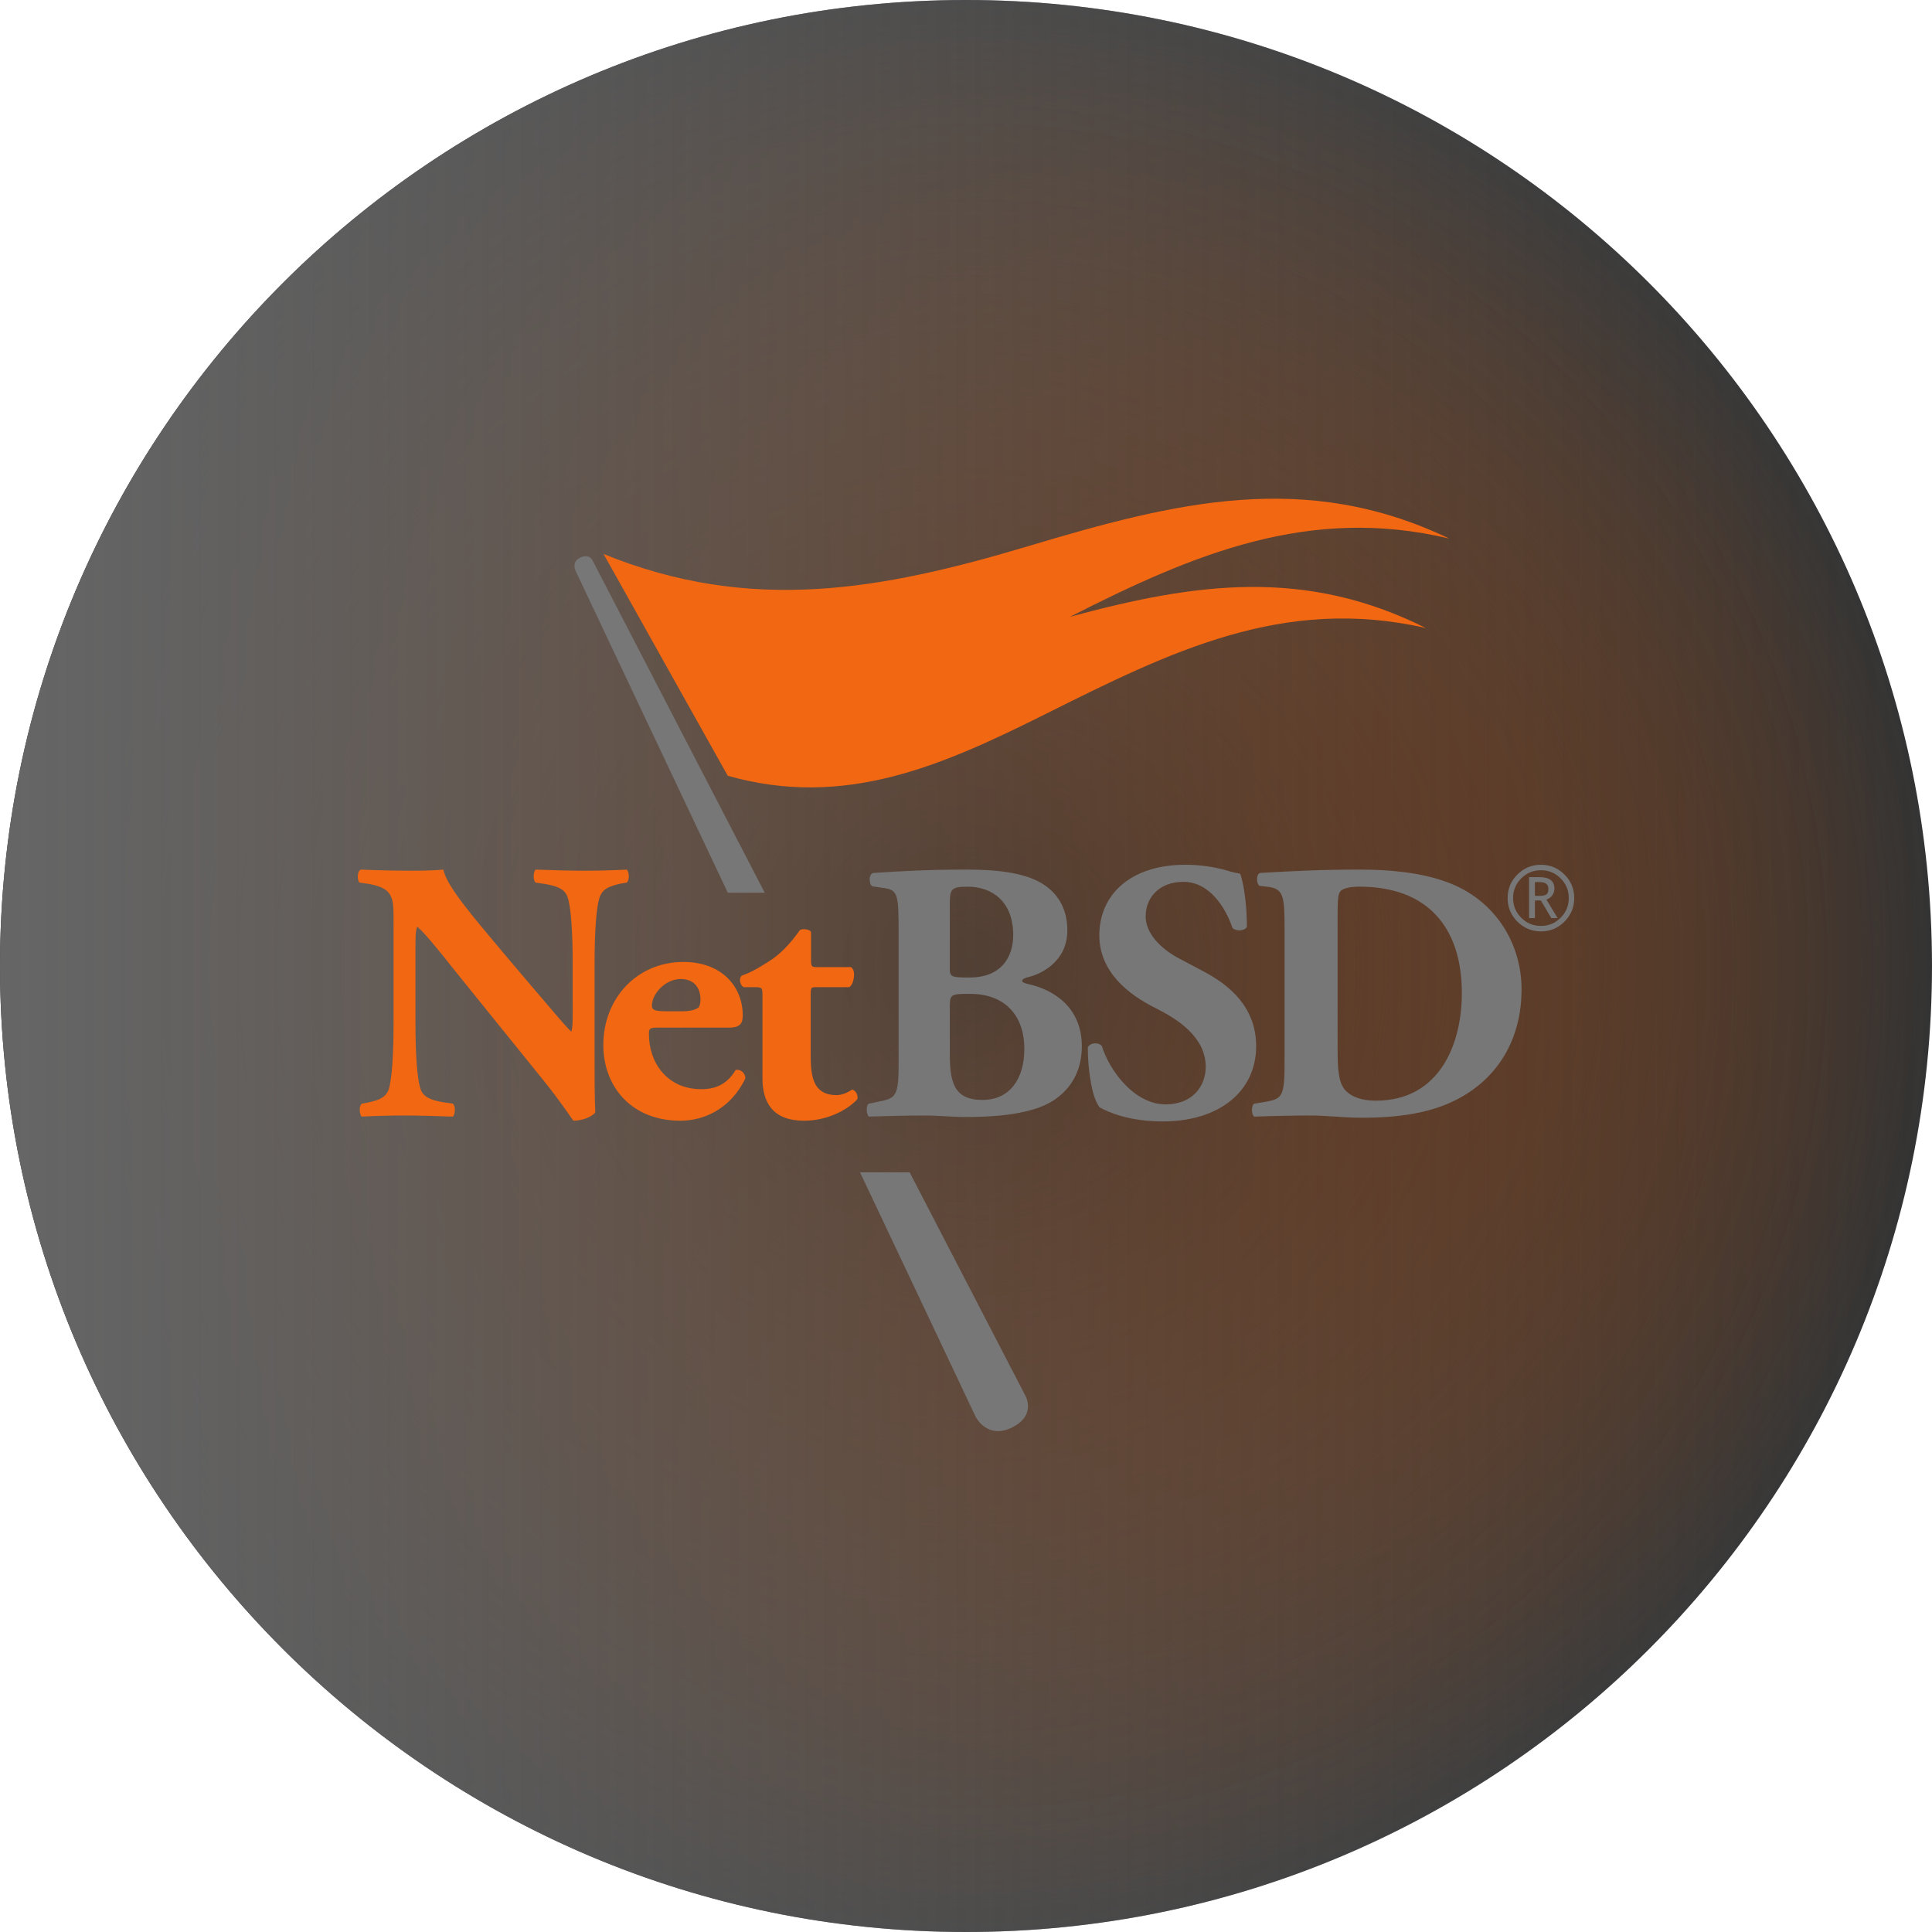
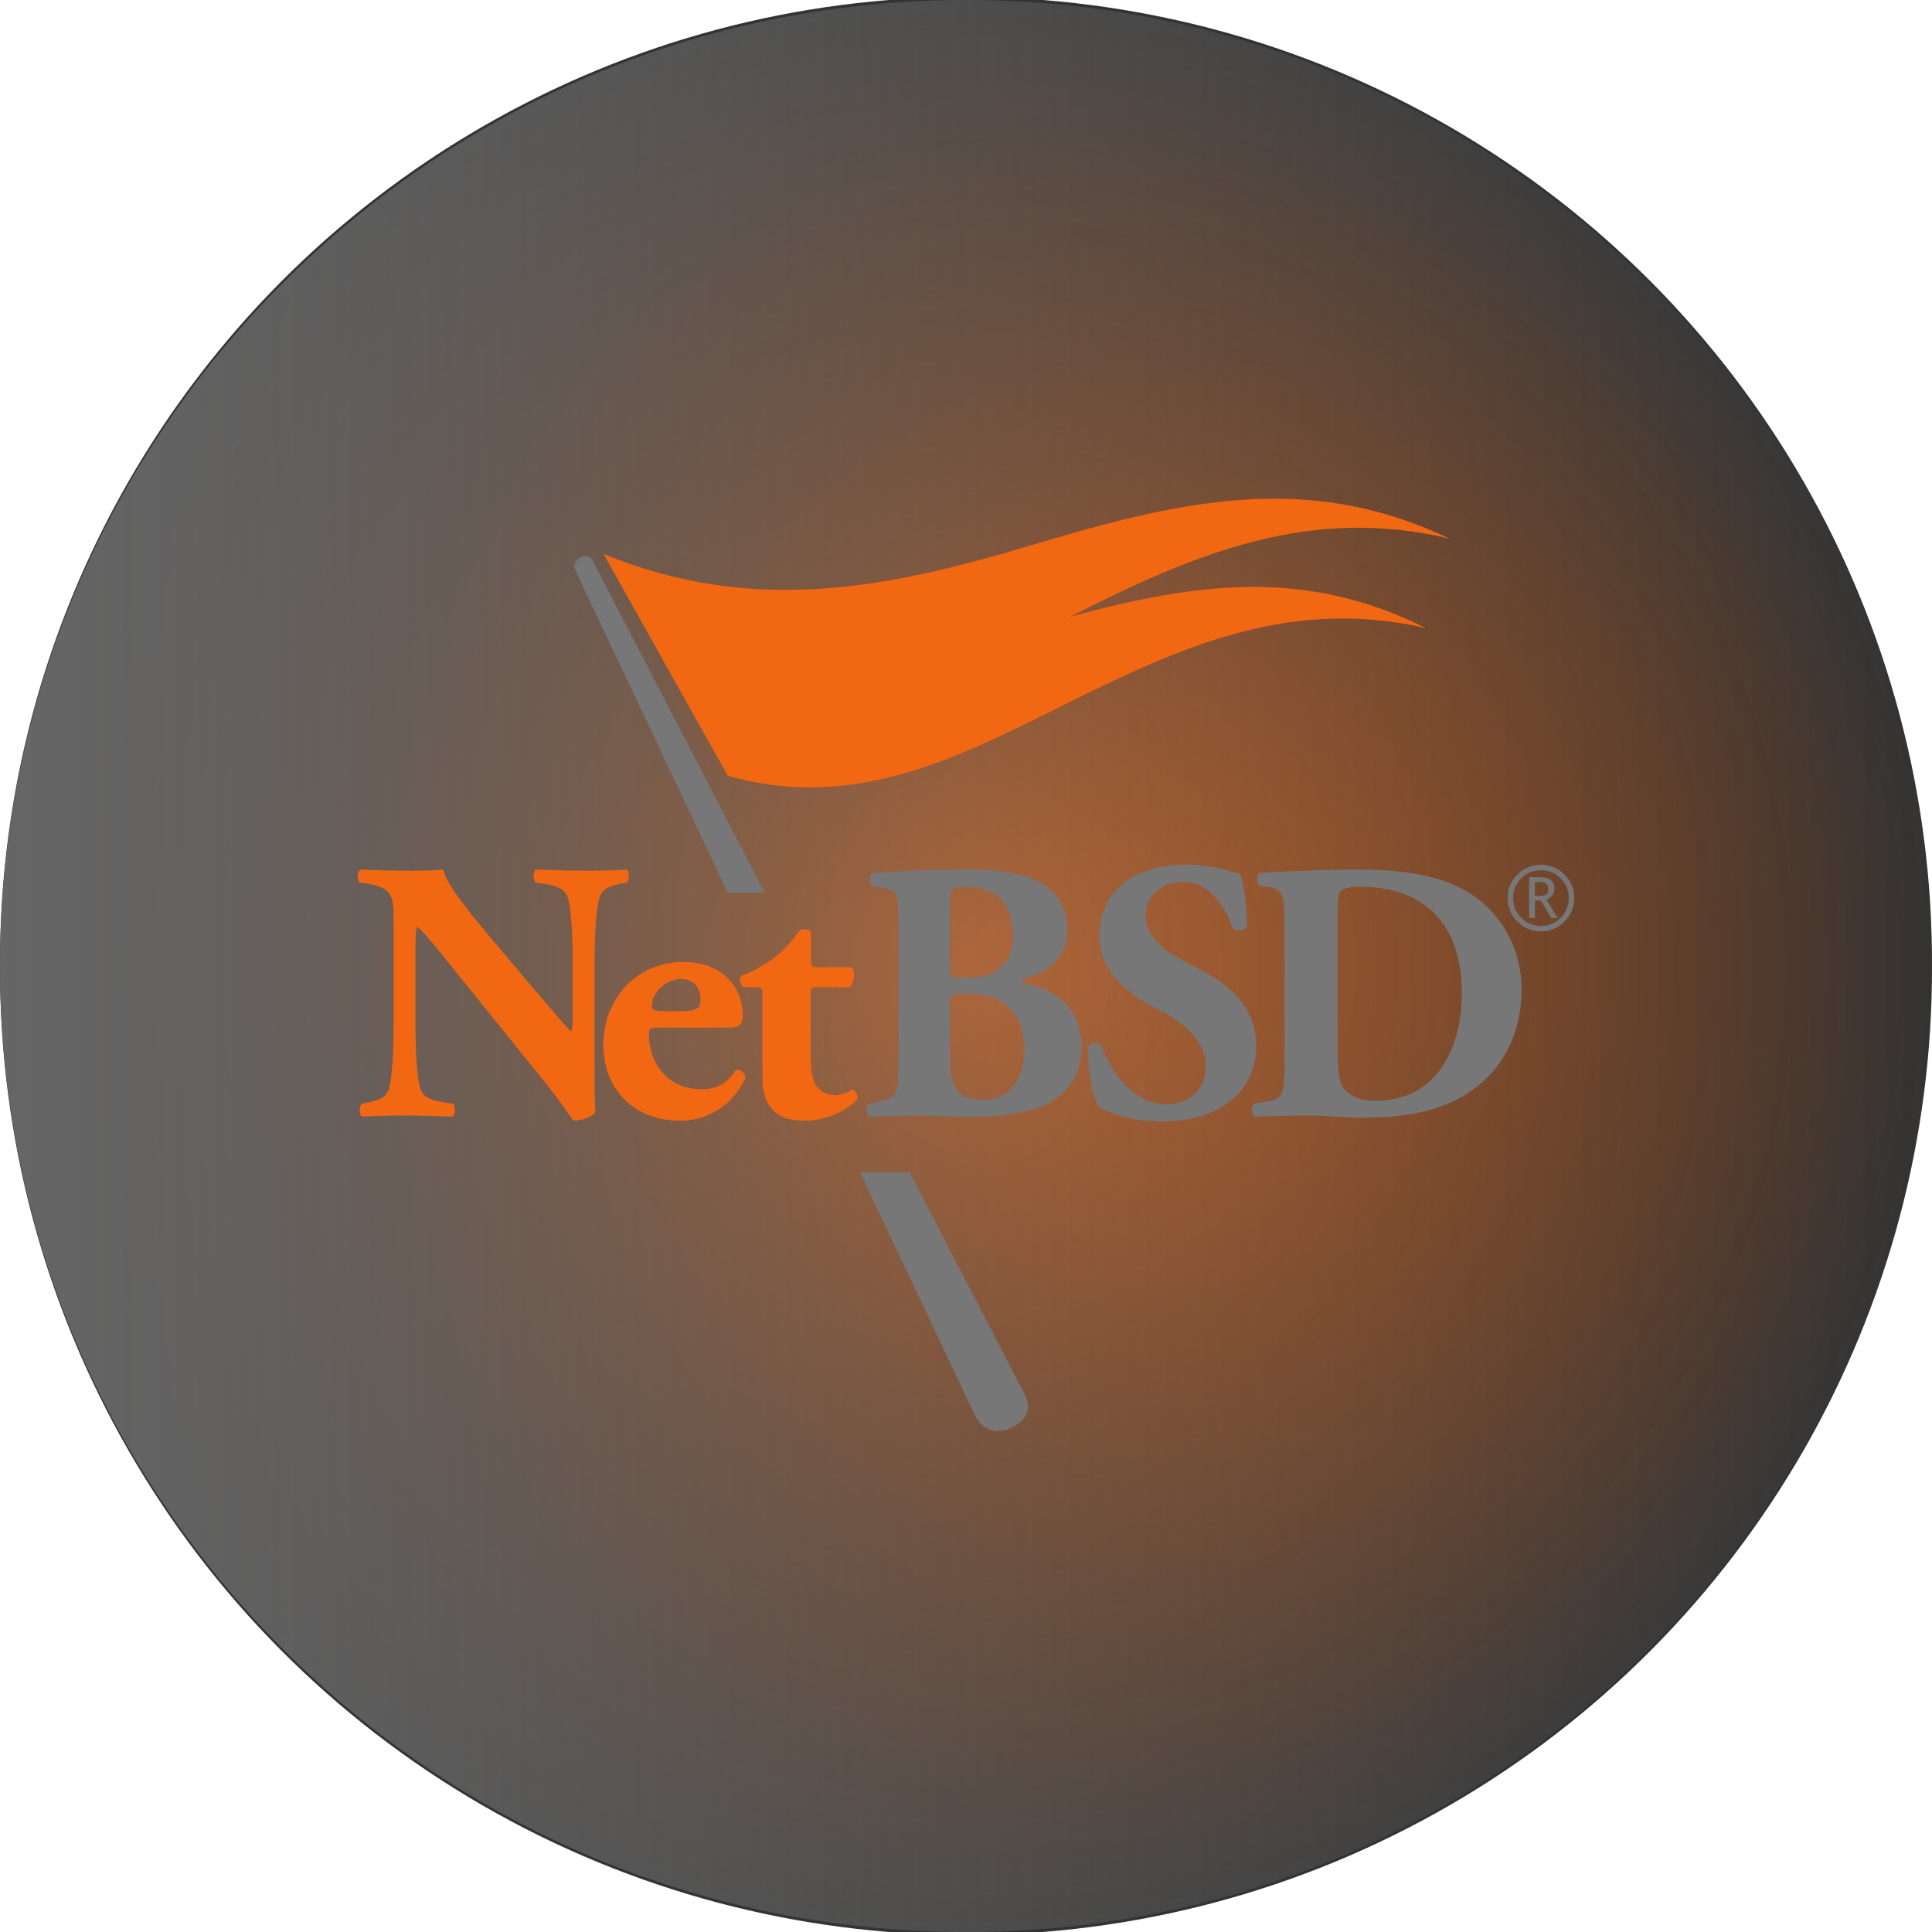
<svg xmlns="http://www.w3.org/2000/svg" xmlns:ns1="http://www.openswatchbook.org/uri/2009/osb" xmlns:xlink="http://www.w3.org/1999/xlink" id="svg3004" version="1.1" width="270" height="270" xml:space="preserve">
  <defs id="defs3008">
    <linearGradient id="linearGradient3787">
      <stop style="stop-color:#000000;stop-opacity:1;" offset="0" id="stop3789" />
      <stop style="stop-color:#000000;stop-opacity:0;" offset="1" id="stop3791" />
    </linearGradient>
    <linearGradient id="linearGradient5303">
      <stop style="stop-color:#f26711;stop-opacity:1;" offset="0" id="stop5305" />
      <stop style="stop-color:#f26711;stop-opacity:0;" offset="1" id="stop5307" />
    </linearGradient>
    <linearGradient id="linearGradient5267">
      <stop style="stop-color:#666666;stop-opacity:1;" offset="0" id="stop5269" />
      <stop style="stop-color:#666666;stop-opacity:0;" offset="1" id="stop5271" />
    </linearGradient>
    <linearGradient id="linearGradient5251" ns1:paint="solid">
      <stop style="stop-color:#666666;stop-opacity:1;" offset="0" id="stop5253" />
    </linearGradient>
    <radialGradient xlink:href="#linearGradient3787-8" id="radialGradient3795-9" cx="-318.889" cy="-292.917" fx="-318.889" fy="-292.917" r="125.556" gradientTransform="matrix(1,0,0,1.061947,0,18.14526)" gradientUnits="userSpaceOnUse" />
    <linearGradient id="linearGradient3787-8">
      <stop style="stop-color:#000000;stop-opacity:1;" offset="0" id="stop3789-9" />
      <stop style="stop-color:#000000;stop-opacity:0;" offset="1" id="stop3791-4" />
    </linearGradient>
    <radialGradient r="125.556" fy="-292.917" fx="-318.889" cy="-292.917" cx="-318.889" gradientTransform="matrix(1,0,0,1.061947,0,18.14526)" gradientUnits="userSpaceOnUse" id="radialGradient3812" xlink:href="#linearGradient3787-8" />
    <radialGradient xlink:href="#linearGradient5303" id="radialGradient3847" gradientUnits="userSpaceOnUse" gradientTransform="matrix(1,0,0,0.9338842,0,-24.21576)" cx="-163.148" cy="-366.263" fx="-163.148" fy="-366.263" r="144.094" />
    <radialGradient xlink:href="#linearGradient3787" id="radialGradient3849" gradientUnits="userSpaceOnUse" gradientTransform="matrix(1,0,0,1.061947,0,18.14526)" cx="-318.889" cy="-292.917" fx="-318.889" fy="-292.917" r="125.556" />
    <linearGradient xlink:href="#linearGradient5267" id="linearGradient3851" gradientUnits="userSpaceOnUse" x1="-395.365" y1="-212.642" x2="4.763" y2="-212.642" />
    <linearGradient xlink:href="#linearGradient5267" id="linearGradient7048" gradientUnits="userSpaceOnUse" x1="-395.365" y1="-212.642" x2="4.763" y2="-212.642" />
    <radialGradient xlink:href="#linearGradient3787" id="radialGradient7050" gradientUnits="userSpaceOnUse" gradientTransform="matrix(1,0,0,1.061947,0,18.14526)" cx="-318.889" cy="-292.917" fx="-318.889" fy="-292.917" r="125.556" />
    <radialGradient xlink:href="#linearGradient5303" id="radialGradient7052" gradientUnits="userSpaceOnUse" gradientTransform="matrix(1,0,0,0.9338842,0,-24.21576)" cx="-163.148" cy="-366.263" fx="-163.148" fy="-366.263" r="144.094" />
    <radialGradient xlink:href="#linearGradient5303" id="radialGradient7070" gradientUnits="userSpaceOnUse" gradientTransform="matrix(1,0,0,0.9338842,0,-24.21576)" cx="-163.148" cy="-366.263" fx="-163.148" fy="-366.263" r="144.094" />
    <radialGradient xlink:href="#linearGradient3787" id="radialGradient7072" gradientUnits="userSpaceOnUse" gradientTransform="matrix(1,0,0,1.061947,0,18.14526)" cx="-318.889" cy="-292.917" fx="-318.889" fy="-292.917" r="125.556" />
    <linearGradient xlink:href="#linearGradient5267" id="linearGradient7074" gradientUnits="userSpaceOnUse" x1="-395.365" y1="-212.642" x2="4.763" y2="-212.642" />
+     <radialGradient xlink:href="#linearGradient5303" id="radialGradient3040" gradientUnits="userSpaceOnUse" gradientTransform="matrix(1,0,0,0.9338842,0,-24.21576)" cx="-163.148" cy="-366.263" fx="-163.148" fy="-366.263" r="144.094" />
+     <radialGradient xlink:href="#linearGradient3787" id="radialGradient3042" gradientUnits="userSpaceOnUse" gradientTransform="matrix(1,0,0,1.061947,0,18.14526)" cx="-318.889" cy="-292.917" fx="-318.889" fy="-292.917" r="125.556" />
+     <linearGradient xlink:href="#linearGradient5267" id="linearGradient3044" gradientUnits="userSpaceOnUse" x1="-395.365" y1="-212.642" x2="4.763" y2="-212.642" />
+     <linearGradient xlink:href="#linearGradient5267" id="linearGradient3060" gradientUnits="userSpaceOnUse" x1="-395.365" y1="-212.642" x2="4.763" y2="-212.642" />
+     <radialGradient xlink:href="#linearGradient3787" id="radialGradient3062" gradientUnits="userSpaceOnUse" gradientTransform="matrix(1,0,0,1.061947,0,18.14526)" cx="-318.889" cy="-292.917" fx="-318.889" fy="-292.917" r="125.556" />
+     <radialGradient xlink:href="#linearGradient5303" id="radialGradient3064" gradientUnits="userSpaceOnUse" gradientTransform="matrix(1,0,0,0.9338842,0,-24.21576)" cx="-163.148" cy="-366.263" fx="-163.148" fy="-366.263" r="144.094" />
  </defs>
  <g id="g3012" transform="matrix(1.25,0,0,-1.25,0,-368.6122)">
-     <g id="g5715" transform="translate(4.1575608e-6,-510.8897)">
-       <path transform="matrix(1.08777,0,0,-1.008,253.295,-232.38)" d="m -34.286,-337.679 c 0,59.173 -44.452,107.143 -99.286,107.143 -54.834,0 -99.286,-47.969 -99.286,-107.143 0,-59.173 44.452,-107.143 99.286,-107.143 54.834,0 99.286,47.969 99.286,107.143 z" id="path3219" style="fill:#333333;fill-opacity:1;fill-rule:nonzero;stroke:none" />
-       <g transform="translate(4.7457563e-6,2.9860824e-6)" id="g7054">
-         <path style="fill:url(#radialGradient7070);fill-opacity:1;fill-rule:evenodd;stroke:none" id="path5275" d="m -19.054,-366.263 c 0,74.319 -64.513,134.567 -144.094,134.567 -79.581,0 -144.094,-60.248 -144.094,-134.567 0,-74.319 64.513,-134.567 144.094,-134.567 79.581,0 144.094,60.248 144.094,134.567 z" transform="matrix(0,0.7495107,0.8025735,0,401.9529,230.281)" />
-         <path style="opacity:0.75;fill:url(#radialGradient7072);fill-opacity:1;fill-rule:evenodd;stroke:none" id="path5277" d="m -193.333,-292.917 c 0,73.638 -56.213,133.333 -125.556,133.333 -69.342,0 -125.556,-59.695 -125.556,-133.333 0,-73.638 56.213,-133.333 125.556,-133.333 69.342,0 125.556,59.695 125.556,133.333 z" transform="matrix(0,0.860177,0.81,0,345.2625,382.3009)" />
-         <path style="fill:url(#linearGradient7074);fill-opacity:1;fill-rule:evenodd;stroke:none" id="path3806" d="m 4.763,-212.642 c 0,102.6 -89.572,185.774 -200.064,185.774 -110.493,0 -200.064,-83.174 -200.064,-185.774 0,-102.6 89.572,-185.774 200.064,-185.774 110.493,0 200.064,83.174 200.064,185.774 z" transform="matrix(0.5398262,0,0,-0.5813513,213.4286,-15.61974)" />
-         <g id="g3014" transform="matrix(0.03148026,0,0,0.0314803,40.00529,56.00854)">
-           <path d="m 834,3091.06 c 0,0 -12.27,28.54 -46.871,9.44 -28.77,-15.96 -13.809,-45.43 -13.809,-45.43 l 540.69,-1143.34 131.16,0 -611.182,1179.33" style="fill:#777777;fill-opacity:1;fill-rule:nonzero;stroke:none" id="path3016" />
-           <path d="m 2368.8,129.32 -409.04,789.41 -176.15,0 410.89,-868.808 c 0,0 41.41,-81.773 130.26,-36.57 88.82,45.199 44.06,115.968 44.06,115.968" style="fill:#777777;fill-opacity:1;fill-rule:nonzero;stroke:none" id="path3018" />
-           <path d="m 3876.46,3169.4 c -512.64,246.04 -976.45,128.54 -1495.2,-26.7 -522.23,-156.2 -986.75,-240.74 -1508.58,-27.83 56.851,-101.58 85.308,-152.36 142.19,-253.86 52.22,-93.37 104.51,-186.73 156.75,-280.06 56.87,-101.56 85.3,-152.3 142.18,-253.84 415.48,-117.43 759.56,34.86 1128.77,219.44 443.36,221.52 843.83,420.81 1350.39,305.34 -428.09,214.37 -816.17,161.24 -1263.79,39.8 438.24,223.1 850.84,396.62 1347.29,277.71" style="fill:#f26711;fill-opacity:1;fill-rule:nonzero;stroke:none" id="path3020" />
-           <path d="m 840.762,1344.47 c 0,-85.64 0,-168.57 2.629,-212.09 -9.2,-15.74 -46.082,-30.3 -77.68,-30.3 -1.332,0 -44.801,67.2 -106.691,143.63 l -304.25,376.73 c -75.051,94.85 -119.84,148.83 -143.551,168.6 -6.571,-13.15 -6.571,-35.53 -6.571,-84.28 l 0,-255.59 c 0,-106.7 5.25,-205.46 19.75,-241.06 11.864,-27.64 42.141,-35.55 76.383,-42.1 l 36.879,-5.3 c 10.52,-10.56 7.899,-38.24 0,-46.07 -71.121,2.57 -123.801,3.95 -176.48,3.95 -48.731,0 -97.45,-1.38 -147.489,-3.95 -7.91,7.83 -10.543,35.51 0,46.07 l 22.379,3.96 c 35.559,7.91 60.57,15.8 72.418,43.44 13.172,35.6 18.453,134.36 18.453,241.06 l 0,334.61 c 0,72.42 0,93.48 -9.222,111.93 -9.231,22.4 -28.981,35.59 -75.078,44.79 l -36.859,5.29 c -9.223,10.54 -7.91,42.15 5.25,46.08 61.91,-2.57 127.75,-3.93 181.77,-3.93 44.769,0 82.969,1.32 110.629,3.94 13.191,-59.27 98.789,-159.35 217.308,-300.33 l 110.633,-130.42 c 59.277,-68.5 96.149,-114.56 126.457,-144.9 5.262,13.2 5.262,35.62 5.262,59.28 l 0,181.81 c 0,106.68 -5.262,205.48 -19.77,241.1 -11.859,27.62 -40.82,35.49 -76.379,42.08 l -35.57,5.29 c -10.519,10.54 -7.891,38.19 0,46.08 71.141,-2.57 122.5,-3.93 176.5,-3.93 48.707,0 96.141,1.32 147.508,3.94 7.91,-7.9 10.519,-35.55 0,-46.11 l -23.707,-3.93 c -34.231,-7.93 -59.274,-15.8 -71.141,-43.49 -14.461,-35.55 -19.75,-134.35 -19.75,-241.07 l 0,-314.83" style="fill:#f26711;fill-opacity:1;fill-rule:nonzero;stroke:none" id="path3022" />
-           <path d="m 1153.67,1490.7 c 18.47,0 39.51,2.67 54.03,11.84 6.58,4.03 9.18,17.21 9.18,30.28 0,43.49 -25,72.49 -69.78,72.49 -55.33,0 -102.73,-52.69 -102.73,-94.82 0,-18.48 18.42,-19.79 60.58,-19.79 l 48.72,0 z m -86.9,-57.95 c -30.29,0 -32.94,-2.61 -32.94,-23.69 0,-98.82 63.23,-194.97 185.7,-194.97 36.89,0 86.94,7.87 122.49,68.49 14.49,2.62 34.25,-7.91 34.25,-30.26 -54.01,-111.99 -151.46,-150.24 -230.49,-150.24 -177.8,0 -273.928,125.19 -273.928,268.77 0,165.98 119.847,295.09 284.468,295.09 136.96,0 210.72,-88.26 210.72,-189.73 0,-25.02 -6.58,-43.46 -47.39,-43.46 l -252.88,0" style="fill:#f26711;fill-opacity:1;fill-rule:nonzero;stroke:none" id="path3024" />
-           <path d="m 1626.73,1576.31 c -17.11,0 -18.43,-1.28 -18.43,-30.3 l 0,-197.53 c 0,-73.81 0,-155.49 92.19,-155.49 18.44,0 39.5,9.21 55.33,19.74 13.14,-3.92 21.05,-18.4 18.4,-34.22 -36.87,-39.5 -107.98,-76.43 -189.63,-76.43 -109.33,0 -147.51,63.25 -147.51,150.24 l 0,293.69 c 0,27.7 -1.32,30.3 -25.03,30.3 l -40.81,0 c -14.5,5.37 -18.45,31.64 -7.92,40.89 40.82,14.44 77.7,38.19 109.32,59.24 23.7,17.11 56.64,44.75 97.46,102.8 9.2,5.23 32.93,3.88 39.52,-6.62 l 0,-98.81 c 0,-25.01 1.32,-26.33 25.02,-26.33 l 117.23,0 c 6.58,-5.25 10.52,-13.2 10.52,-25.04 0,-14.49 -3.94,-38.16 -17.11,-46.13 l -118.56,0" style="fill:#f26711;fill-opacity:1;fill-rule:nonzero;stroke:none" id="path3026" />
-           <path d="m 2102.36,1343.19 c 0,-102.76 13.18,-167.29 115.93,-167.29 97.46,0 148.81,75.06 148.81,181.78 0,114.61 -65.86,194.94 -192.27,194.94 -72.46,0 -72.46,-1.3 -72.46,-54.03 l 0,-155.38 -0.01,-0.02 z m 0,304.29 c 0,-34.28 1.34,-36.86 69.82,-36.86 113.26,0 155.41,72.4 155.41,151.45 0,114.6 -71.13,171.25 -162.01,171.25 -61.88,0 -63.22,-10.58 -63.22,-68.52 l 0,-217.32 z m -181.76,127.79 c 0,133.01 -2.63,147.47 -57.94,154.1 l -35.57,5.3 c -11.85,6.59 -14.49,46.09 5.28,47.41 100.1,6.57 196.24,11.87 327.97,11.87 126.41,0 210.74,-14.52 268.65,-48.78 56.64,-34.24 90.86,-89.59 90.86,-167.26 0,-110.68 -93.49,-154.14 -134.31,-164.71 -13.19,-2.58 -26.37,-7.89 -26.37,-14.47 0,-3.94 6.62,-7.86 18.48,-10.54 104.04,-22.41 192.26,-90.84 193.59,-218.6 1.33,-121.21 -71.11,-192.36 -154.06,-221.37 -83.01,-28.97 -181.76,-32.92 -262.11,-32.92 -47.4,0 -97.45,5.32 -135.66,5.32 -64.56,0 -129.09,-1.37 -204.14,-3.98 -10.52,7.89 -10.52,42.12 0,46.07 l 38.2,7.92 c 59.25,11.84 67.16,21.07 67.16,139.63 l 0,465.01" style="fill:#777777;fill-opacity:1;fill-rule:nonzero;stroke:none" id="path3028" />
-           <path d="m 2858.47,1099.5 c -121.14,0 -196.23,34.25 -223.87,50.03 -25.02,28.98 -42.13,123.82 -42.13,213.41 9.2,17.1 39.51,18.45 50.04,3.96 26.33,-85.62 114.55,-206.8 226.52,-206.8 97.44,0 142.25,67.17 142.25,133.01 0,106.69 -100.08,169.92 -179.12,209.43 -94.83,47.48 -197.56,126.46 -198.85,256.91 0,148.83 114.59,251.62 305.55,251.62 43.45,0 97.44,-5.3 150.15,-21.13 17.11,-5.26 28.95,-7.86 44.77,-10.51 10.49,-28.98 23.71,-100.12 23.71,-188.39 -6.6,-15.77 -39.53,-17.11 -51.37,-3.99 -22.4,67.23 -79.06,163.4 -173.88,163.4 -86.9,0 -134.3,-56.67 -134.3,-122.49 0,-60.62 53.94,-115.91 119.8,-150.17 l 86.96,-46.15 c 81.64,-43.46 185.7,-119.84 185.7,-264.74 0,-162.04 -133.07,-267.4 -331.93,-267.4" style="fill:#777777;fill-opacity:1;fill-rule:nonzero;stroke:none" id="path3030" />
-           <path d="m 3479.68,1359.03 c 0,-72.49 2.65,-119.89 26.33,-147.57 23.75,-26.36 61.91,-38.2 109.33,-38.2 227.83,0 305.55,202.81 305.55,382 0,237.12 -125.12,378.06 -363.52,378.06 -35.5,0 -60.58,-6.59 -68.47,-17.17 -7.91,-10.51 -9.22,-35.53 -9.22,-76.34 l 0,-480.8 0,0.02 z m -188.32,417.55 c 0,125.13 -2.64,150.15 -63.23,156.74 l -25.01,2.61 c -13.15,6.59 -13.15,44.83 2.65,46.15 110.63,6.57 213.34,11.87 352.97,11.87 107.99,0 215.96,-10.62 306.86,-43.5 172.55,-61.9 267.34,-217.34 267.34,-381.97 0,-176.55 -84.28,-318.84 -235.72,-393.9 -89.55,-44.82 -197.58,-61.88 -333.23,-61.88 -61.87,0 -127.79,7.92 -175.17,7.92 -63.24,0 -130.41,-1.37 -205.45,-3.98 -10.53,7.89 -10.53,39.49 0,46.07 l 40.82,6.59 c 59.26,10.52 67.17,19.74 67.17,140.96 l 0,466.32" style="fill:#777777;fill-opacity:1;fill-rule:nonzero;stroke:none" id="path3032" />
-           <path d="m 4083.45,1892.85 c 0,32.61 11.57,60.48 34.72,83.57 23.14,23.09 51.04,34.65 83.65,34.65 32.6,0 60.47,-11.56 83.56,-34.65 23.07,-23.09 34.62,-50.96 34.62,-83.57 0,-32.64 -11.55,-60.51 -34.62,-83.67 -23.09,-23.14 -50.96,-34.72 -83.56,-34.72 -32.61,0 -60.51,11.58 -83.65,34.72 -23.15,23.16 -34.72,51.03 -34.72,83.67 z m 217.17,0 c 0,27.32 -9.62,50.62 -28.9,69.91 -19.28,19.27 -42.56,28.92 -69.9,28.92 -27.32,0 -50.66,-9.65 -69.99,-28.92 -19.34,-19.29 -29,-42.59 -29,-69.91 0,-27.33 9.66,-50.66 29,-70 19.33,-19.3 42.67,-28.99 69.99,-28.99 27.34,0 50.62,9.69 69.9,28.99 19.28,19.34 28.9,42.67 28.9,70 z m -62.07,-71.19 -37.09,62.7 -21.06,0 0,-62.7 -20.68,0 0,145.43 37.32,0 c 35.02,0 52.52,-13.43 52.52,-40.25 0,-18.66 -9.42,-31.86 -28.26,-39.55 l 39.88,-65.63 -22.63,0 z m -58.15,127.82 0,-48.62 c 1.74,-0.24 6.28,-0.33 13.6,-0.33 13.5,0 22.59,1.72 27.24,5.18 4.66,3.47 6.99,10.07 6.99,19.83 0,16.08 -10.48,24.12 -31.42,24.12 l -8.2,0 -8.21,-0.18" style="fill:#777777;fill-opacity:1;fill-rule:nonzero;stroke:none" id="path3034" />
-         </g>
+     <g id="g3834">
+       <path transform="matrix(1.08777,0,0,-1.008,253.295,-743.2697)" d="m -34.286,-337.679 a 99.286,107.143 0 1 1 -198.571,0 99.286,107.143 0 1 1 198.571,0 z" id="path3219" style="fill:#333333;fill-opacity:1;fill-rule:nonzero;stroke:none" />
+       <path transform="matrix(0,0.860177,0.81,0,345.2625,-128.5889)" d="m -193.333,-292.917 a 125.556,133.333 0 1 1 -251.111,0 125.556,133.333 0 1 1 251.111,0 z" id="path5277" style="opacity:0.75;fill:url(#radialGradient3062);fill-opacity:1;fill-rule:evenodd;stroke:none" />
+       <path transform="matrix(0,0.7495107,0.8025735,0,401.9529,-280.6088)" d="m -19.054,-366.263 a 144.094,134.567 0 1 1 -288.188,0 144.094,134.567 0 1 1 288.188,0 z" id="path5275" style="fill:url(#radialGradient3064);fill-opacity:1;fill-rule:evenodd;stroke:none" />
+       <path transform="matrix(0.5398262,0,0,-0.5813513,213.4286,-526.5095)" d="m 4.763,-212.642 a 200.064,185.774 0 1 1 -400.129,0 200.064,185.774 0 1 1 400.129,0 z" id="path3806" style="fill:url(#linearGradient3060);fill-opacity:1;fill-rule:evenodd;stroke:none" />
+       <g transform="matrix(0.03148026,0,0,0.0314803,40.00529,-454.8812)" id="g3014">
+         <path id="path3016" style="fill:#777777;fill-opacity:1;fill-rule:nonzero;stroke:none" d="m 834,3091.06 c 0,0 -12.27,28.54 -46.871,9.44 -28.77,-15.96 -13.809,-45.43 -13.809,-45.43 l 540.69,-1143.34 131.16,0 -611.182,1179.33" />
+         <path id="path3018" style="fill:#777777;fill-opacity:1;fill-rule:nonzero;stroke:none" d="m 2368.8,129.32 -409.04,789.41 -176.15,0 410.89,-868.808 c 0,0 41.41,-81.773 130.26,-36.57 88.82,45.199 44.06,115.968 44.06,115.968" />
+         <path id="path3020" style="fill:#f26711;fill-opacity:1;fill-rule:nonzero;stroke:none" d="m 3876.46,3169.4 c -512.64,246.04 -976.45,128.54 -1495.2,-26.7 -522.23,-156.2 -986.75,-240.74 -1508.58,-27.83 56.851,-101.58 85.308,-152.36 142.19,-253.86 52.22,-93.37 104.51,-186.73 156.75,-280.06 56.87,-101.56 85.3,-152.3 142.18,-253.84 415.48,-117.43 759.56,34.86 1128.77,219.44 443.36,221.52 843.83,420.81 1350.39,305.34 -428.09,214.37 -816.17,161.24 -1263.79,39.8 438.24,223.1 850.84,396.62 1347.29,277.71" />
+         <path id="path3022" style="fill:#f26711;fill-opacity:1;fill-rule:nonzero;stroke:none" d="m 840.762,1344.47 c 0,-85.64 0,-168.57 2.629,-212.09 -9.2,-15.74 -46.082,-30.3 -77.68,-30.3 -1.332,0 -44.801,67.2 -106.691,143.63 l -304.25,376.73 c -75.051,94.85 -119.84,148.83 -143.551,168.6 -6.571,-13.15 -6.571,-35.53 -6.571,-84.28 l 0,-255.59 c 0,-106.7 5.25,-205.46 19.75,-241.06 11.864,-27.64 42.141,-35.55 76.383,-42.1 l 36.879,-5.3 c 10.52,-10.56 7.899,-38.24 0,-46.07 -71.121,2.57 -123.801,3.95 -176.48,3.95 -48.731,0 -97.45,-1.38 -147.489,-3.95 -7.91,7.83 -10.543,35.51 0,46.07 l 22.379,3.96 c 35.559,7.91 60.57,15.8 72.418,43.44 13.172,35.6 18.453,134.36 18.453,241.06 l 0,334.61 c 0,72.42 0,93.48 -9.222,111.93 -9.231,22.4 -28.981,35.59 -75.078,44.79 l -36.859,5.29 c -9.223,10.54 -7.91,42.15 5.25,46.08 61.91,-2.57 127.75,-3.93 181.77,-3.93 44.769,0 82.969,1.32 110.629,3.94 13.191,-59.27 98.789,-159.35 217.308,-300.33 l 110.633,-130.42 c 59.277,-68.5 96.149,-114.56 126.457,-144.9 5.262,13.2 5.262,35.62 5.262,59.28 l 0,181.81 c 0,106.68 -5.262,205.48 -19.77,241.1 -11.859,27.62 -40.82,35.49 -76.379,42.08 l -35.57,5.29 c -10.519,10.54 -7.891,38.19 0,46.08 71.141,-2.57 122.5,-3.93 176.5,-3.93 48.707,0 96.141,1.32 147.508,3.94 7.91,-7.9 10.519,-35.55 0,-46.11 l -23.707,-3.93 c -34.231,-7.93 -59.274,-15.8 -71.141,-43.49 -14.461,-35.55 -19.75,-134.35 -19.75,-241.07 l 0,-314.83" />
+         <path id="path3024" style="fill:#f26711;fill-opacity:1;fill-rule:nonzero;stroke:none" d="m 1153.67,1490.7 c 18.47,0 39.51,2.67 54.03,11.84 6.58,4.03 9.18,17.21 9.18,30.28 0,43.49 -25,72.49 -69.78,72.49 -55.33,0 -102.73,-52.69 -102.73,-94.82 0,-18.48 18.42,-19.79 60.58,-19.79 l 48.72,0 z m -86.9,-57.95 c -30.29,0 -32.94,-2.61 -32.94,-23.69 0,-98.82 63.23,-194.97 185.7,-194.97 36.89,0 86.94,7.87 122.49,68.49 14.49,2.62 34.25,-7.91 34.25,-30.26 -54.01,-111.99 -151.46,-150.24 -230.49,-150.24 -177.8,0 -273.928,125.19 -273.928,268.77 0,165.98 119.847,295.09 284.468,295.09 136.96,0 210.72,-88.26 210.72,-189.73 0,-25.02 -6.58,-43.46 -47.39,-43.46 l -252.88,0" />
+         <path id="path3026" style="fill:#f26711;fill-opacity:1;fill-rule:nonzero;stroke:none" d="m 1626.73,1576.31 c -17.11,0 -18.43,-1.28 -18.43,-30.3 l 0,-197.53 c 0,-73.81 0,-155.49 92.19,-155.49 18.44,0 39.5,9.21 55.33,19.74 13.14,-3.92 21.05,-18.4 18.4,-34.22 -36.87,-39.5 -107.98,-76.43 -189.63,-76.43 -109.33,0 -147.51,63.25 -147.51,150.24 l 0,293.69 c 0,27.7 -1.32,30.3 -25.03,30.3 l -40.81,0 c -14.5,5.37 -18.45,31.64 -7.92,40.89 40.82,14.44 77.7,38.19 109.32,59.24 23.7,17.11 56.64,44.75 97.46,102.8 9.2,5.23 32.93,3.88 39.52,-6.62 l 0,-98.81 c 0,-25.01 1.32,-26.33 25.02,-26.33 l 117.23,0 c 6.58,-5.25 10.52,-13.2 10.52,-25.04 0,-14.49 -3.94,-38.16 -17.11,-46.13 l -118.56,0" />
+         <path id="path3028" style="fill:#777777;fill-opacity:1;fill-rule:nonzero;stroke:none" d="m 2102.36,1343.19 c 0,-102.76 13.18,-167.29 115.93,-167.29 97.46,0 148.81,75.06 148.81,181.78 0,114.61 -65.86,194.94 -192.27,194.94 -72.46,0 -72.46,-1.3 -72.46,-54.03 l 0,-155.38 -0.01,-0.02 z m 0,304.29 c 0,-34.28 1.34,-36.86 69.82,-36.86 113.26,0 155.41,72.4 155.41,151.45 0,114.6 -71.13,171.25 -162.01,171.25 -61.88,0 -63.22,-10.58 -63.22,-68.52 l 0,-217.32 z m -181.76,127.79 c 0,133.01 -2.63,147.47 -57.94,154.1 l -35.57,5.3 c -11.85,6.59 -14.49,46.09 5.28,47.41 100.1,6.57 196.24,11.87 327.97,11.87 126.41,0 210.74,-14.52 268.65,-48.78 56.64,-34.24 90.86,-89.59 90.86,-167.26 0,-110.68 -93.49,-154.14 -134.31,-164.71 -13.19,-2.58 -26.37,-7.89 -26.37,-14.47 0,-3.94 6.62,-7.86 18.48,-10.54 104.04,-22.41 192.26,-90.84 193.59,-218.6 1.33,-121.21 -71.11,-192.36 -154.06,-221.37 -83.01,-28.97 -181.76,-32.92 -262.11,-32.92 -47.4,0 -97.45,5.32 -135.66,5.32 -64.56,0 -129.09,-1.37 -204.14,-3.98 -10.52,7.89 -10.52,42.12 0,46.07 l 38.2,7.92 c 59.25,11.84 67.16,21.07 67.16,139.63 l 0,465.01" />
+         <path id="path3030" style="fill:#777777;fill-opacity:1;fill-rule:nonzero;stroke:none" d="m 2858.47,1099.5 c -121.14,0 -196.23,34.25 -223.87,50.03 -25.02,28.98 -42.13,123.82 -42.13,213.41 9.2,17.1 39.51,18.45 50.04,3.96 26.33,-85.62 114.55,-206.8 226.52,-206.8 97.44,0 142.25,67.17 142.25,133.01 0,106.69 -100.08,169.92 -179.12,209.43 -94.83,47.48 -197.56,126.46 -198.85,256.91 0,148.83 114.59,251.62 305.55,251.62 43.45,0 97.44,-5.3 150.15,-21.13 17.11,-5.26 28.95,-7.86 44.77,-10.51 10.49,-28.98 23.71,-100.12 23.71,-188.39 -6.6,-15.77 -39.53,-17.11 -51.37,-3.99 -22.4,67.23 -79.06,163.4 -173.88,163.4 -86.9,0 -134.3,-56.67 -134.3,-122.49 0,-60.62 53.94,-115.91 119.8,-150.17 l 86.96,-46.15 c 81.64,-43.46 185.7,-119.84 185.7,-264.74 0,-162.04 -133.07,-267.4 -331.93,-267.4" />
+         <path id="path3032" style="fill:#777777;fill-opacity:1;fill-rule:nonzero;stroke:none" d="m 3479.68,1359.03 c 0,-72.49 2.65,-119.89 26.33,-147.57 23.75,-26.36 61.91,-38.2 109.33,-38.2 227.83,0 305.55,202.81 305.55,382 0,237.12 -125.12,378.06 -363.52,378.06 -35.5,0 -60.58,-6.59 -68.47,-17.17 -7.91,-10.51 -9.22,-35.53 -9.22,-76.34 l 0,-480.8 0,0.02 z m -188.32,417.55 c 0,125.13 -2.64,150.15 -63.23,156.74 l -25.01,2.61 c -13.15,6.59 -13.15,44.83 2.65,46.15 110.63,6.57 213.34,11.87 352.97,11.87 107.99,0 215.96,-10.62 306.86,-43.5 172.55,-61.9 267.34,-217.34 267.34,-381.97 0,-176.55 -84.28,-318.84 -235.72,-393.9 -89.55,-44.82 -197.58,-61.88 -333.23,-61.88 -61.87,0 -127.79,7.92 -175.17,7.92 -63.24,0 -130.41,-1.37 -205.45,-3.98 -10.53,7.89 -10.53,39.49 0,46.07 l 40.82,6.59 c 59.26,10.52 67.17,19.74 67.17,140.96 l 0,466.32" />
+         <path id="path3034" style="fill:#777777;fill-opacity:1;fill-rule:nonzero;stroke:none" d="m 4083.45,1892.85 c 0,32.61 11.57,60.48 34.72,83.57 23.14,23.09 51.04,34.65 83.65,34.65 32.6,0 60.47,-11.56 83.56,-34.65 23.07,-23.09 34.62,-50.96 34.62,-83.57 0,-32.64 -11.55,-60.51 -34.62,-83.67 -23.09,-23.14 -50.96,-34.72 -83.56,-34.72 -32.61,0 -60.51,11.58 -83.65,34.72 -23.15,23.16 -34.72,51.03 -34.72,83.67 z m 217.17,0 c 0,27.32 -9.62,50.62 -28.9,69.91 -19.28,19.27 -42.56,28.92 -69.9,28.92 -27.32,0 -50.66,-9.65 -69.99,-28.92 -19.34,-19.29 -29,-42.59 -29,-69.91 0,-27.33 9.66,-50.66 29,-70 19.33,-19.3 42.67,-28.99 69.99,-28.99 27.34,0 50.62,9.69 69.9,28.99 19.28,19.34 28.9,42.67 28.9,70 z m -62.07,-71.19 -37.09,62.7 -21.06,0 0,-62.7 -20.68,0 0,145.43 37.32,0 c 35.02,0 52.52,-13.43 52.52,-40.25 0,-18.66 -9.42,-31.86 -28.26,-39.55 l 39.88,-65.63 -22.63,0 z m -58.15,127.82 0,-48.62 c 1.74,-0.24 6.28,-0.33 13.6,-0.33 13.5,0 22.59,1.72 27.24,5.18 4.66,3.47 6.99,10.07 6.99,19.83 0,16.08 -10.48,24.12 -31.42,24.12 l -8.2,0 -8.21,-0.18" />
      </g>
    </g>
  </g>
</svg>
